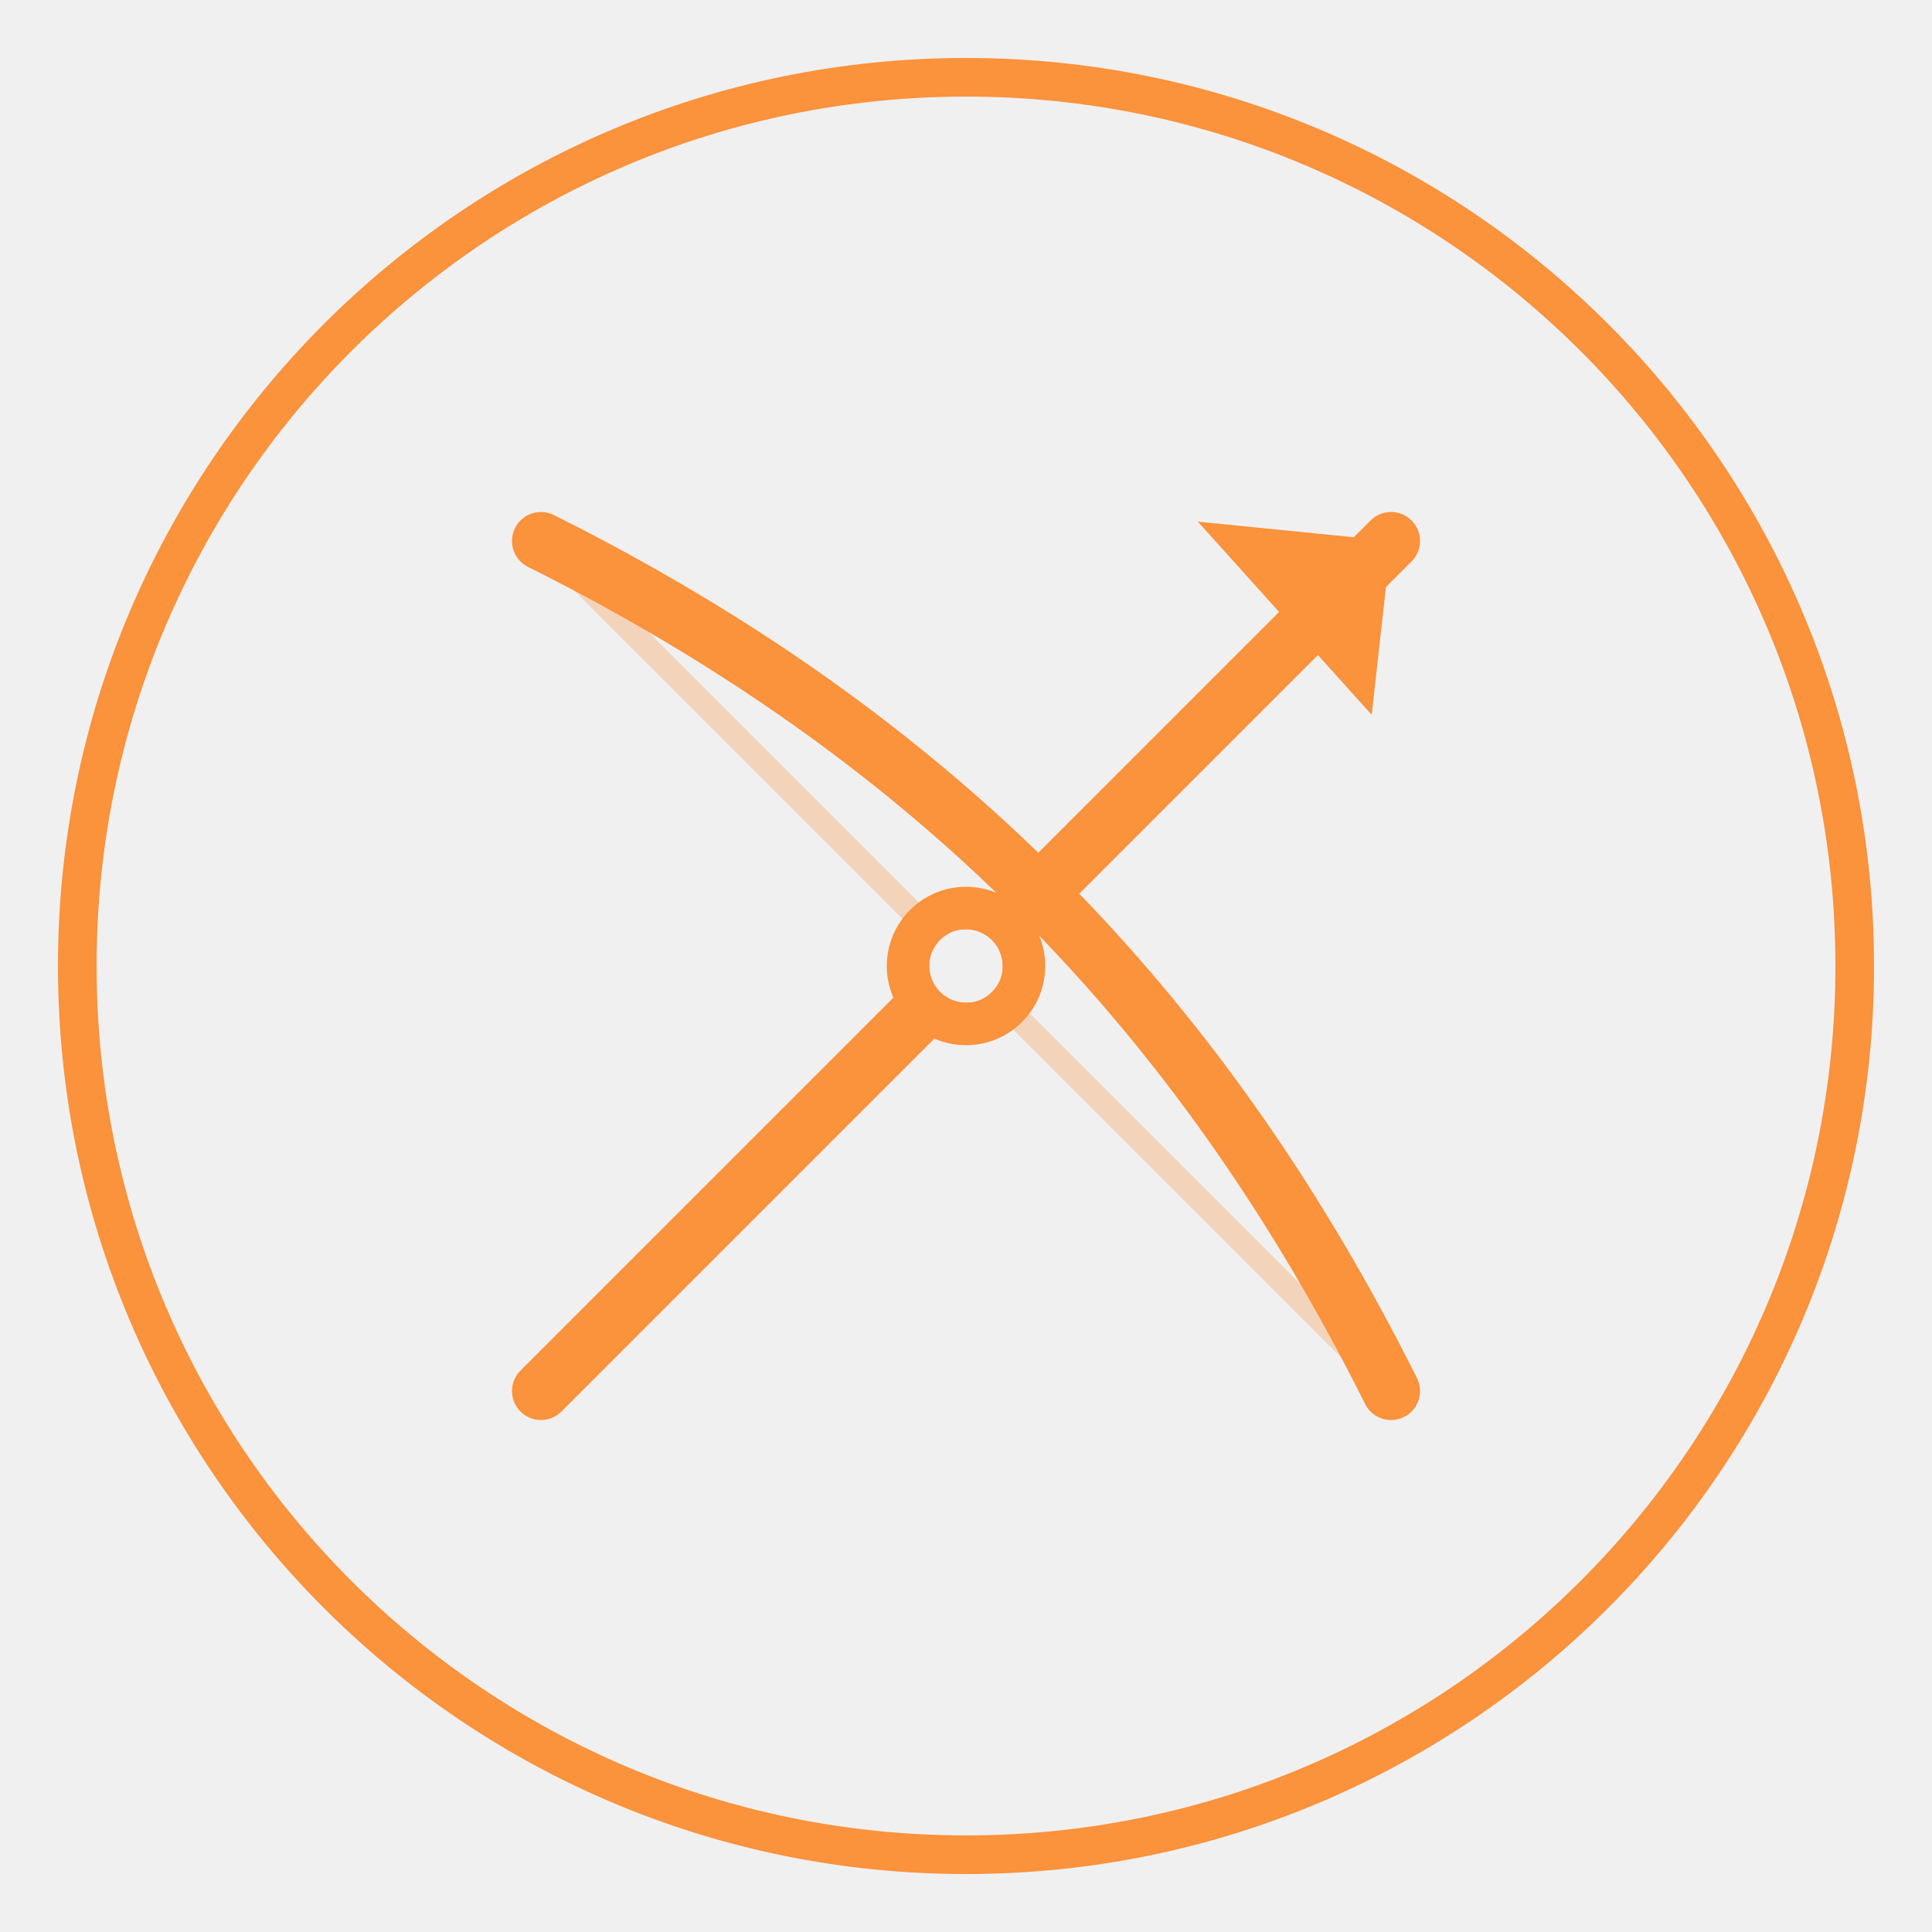
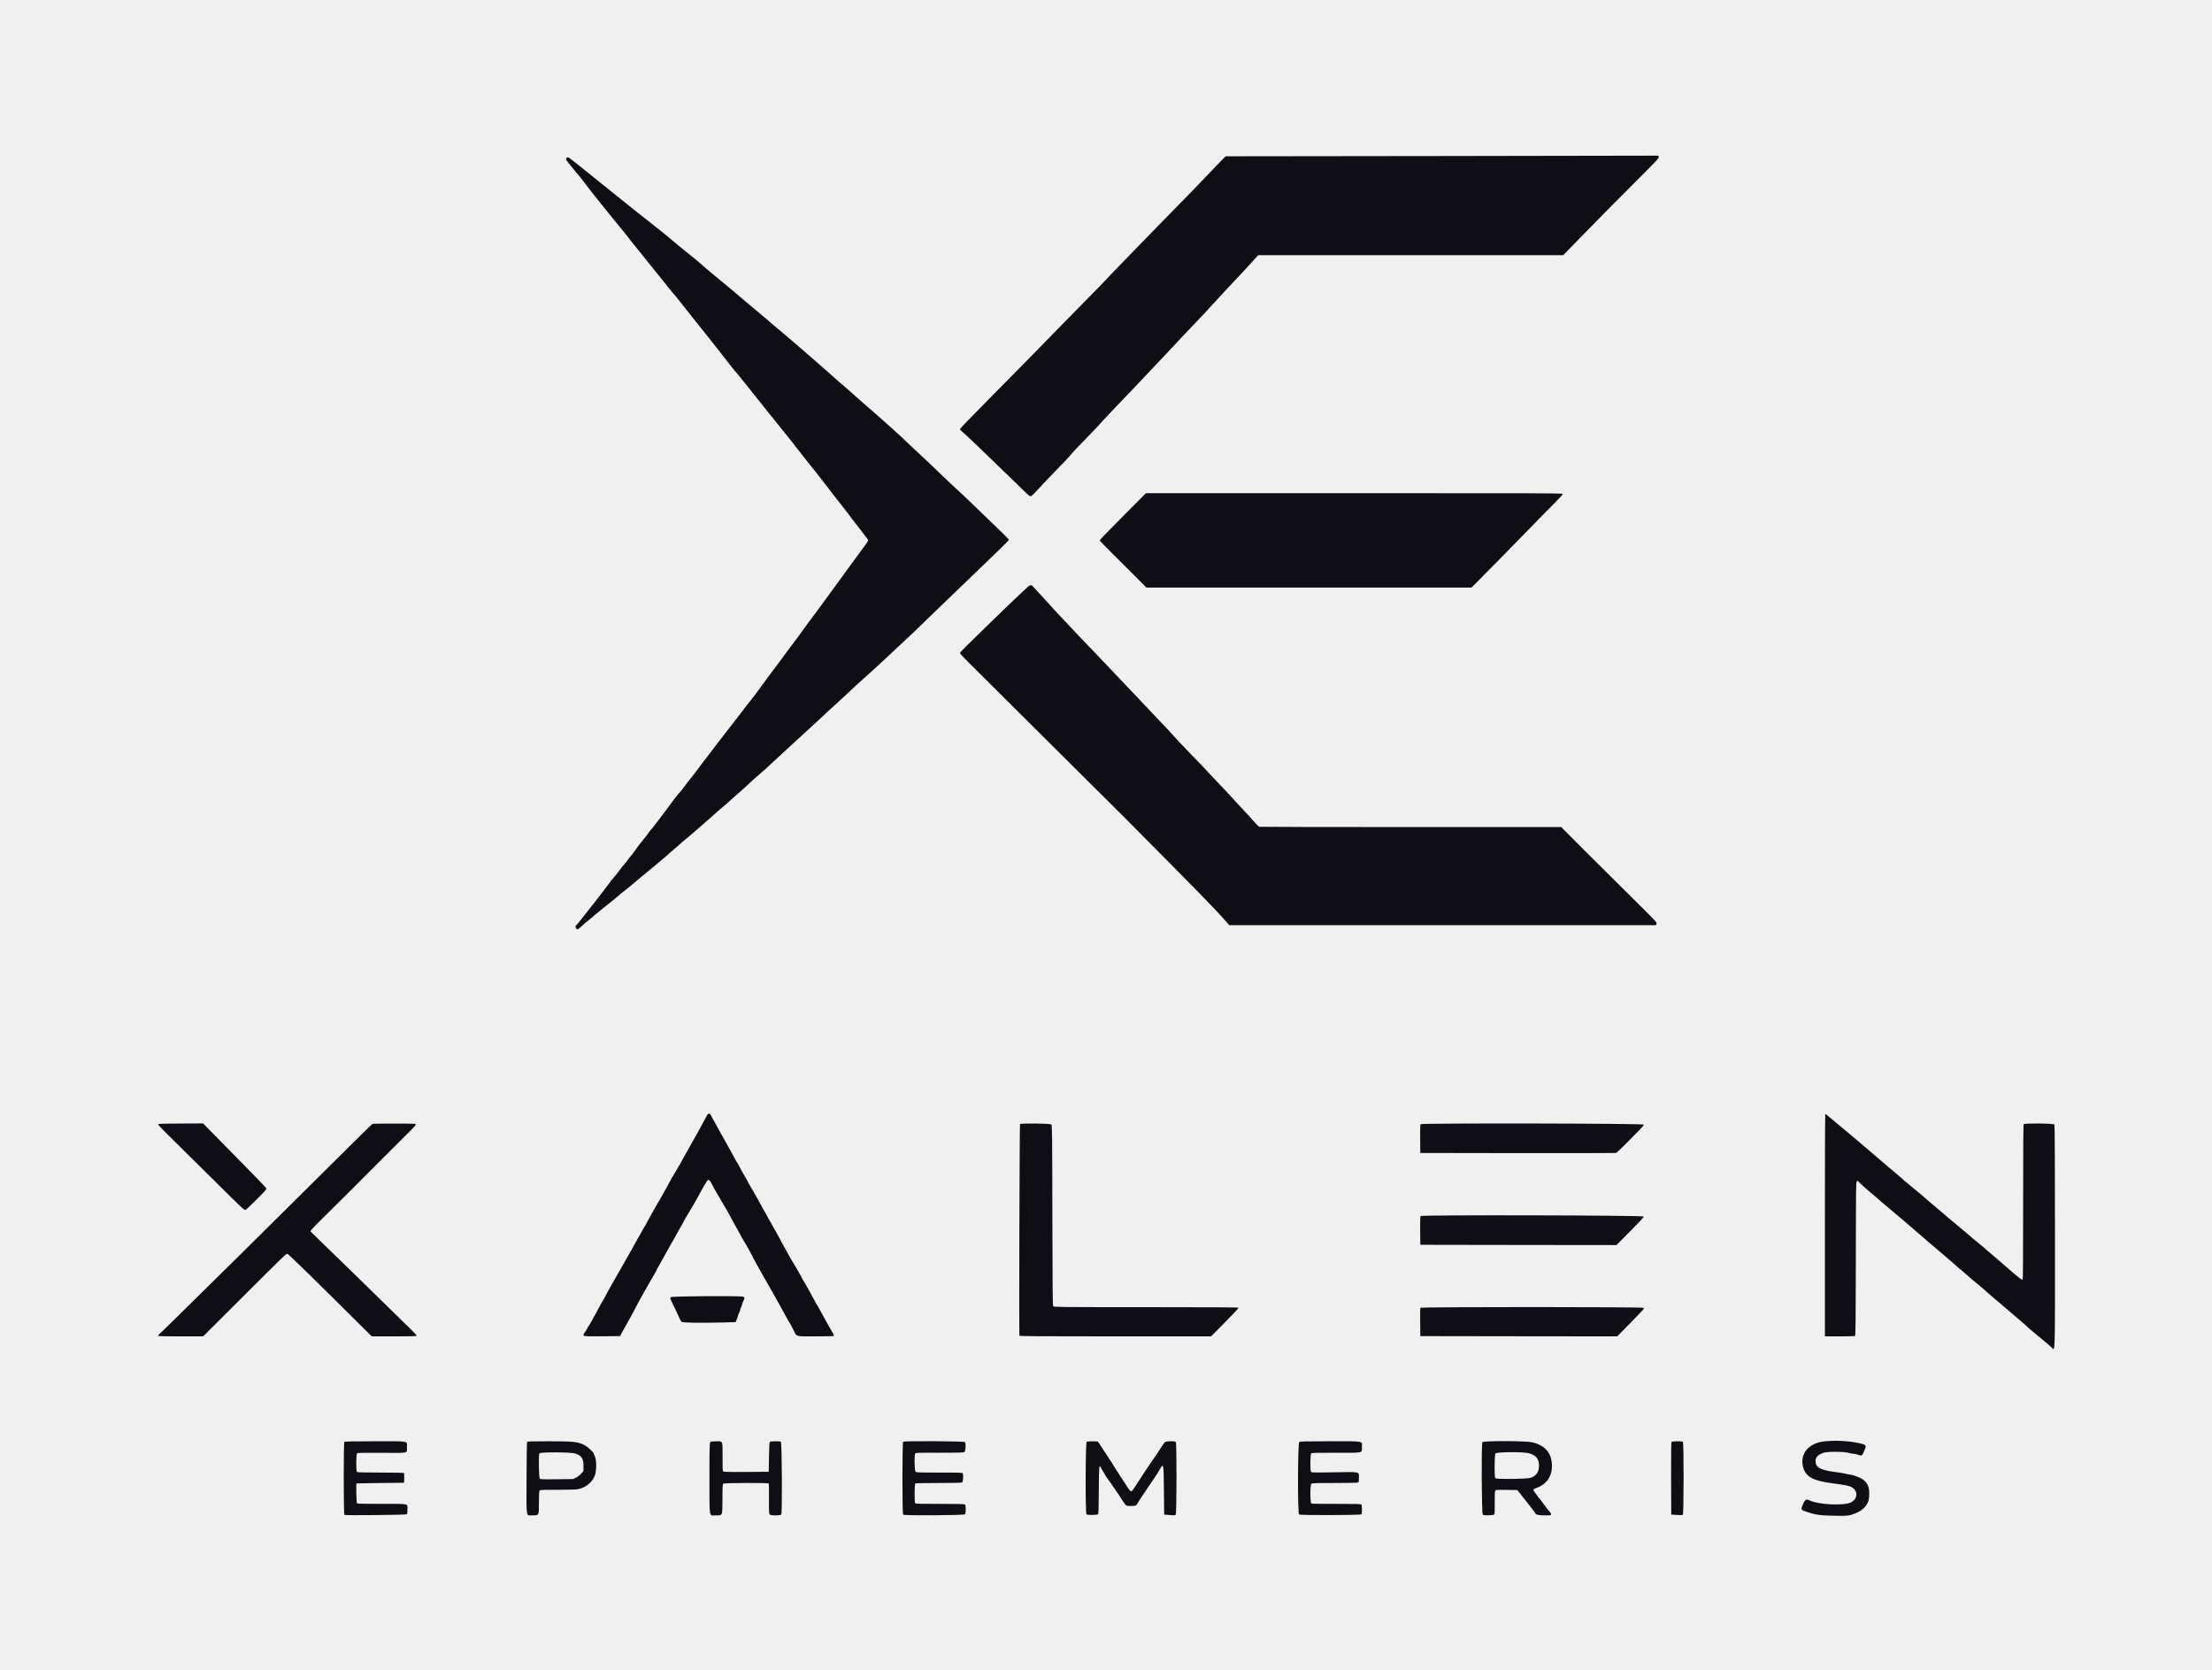
- <svg xmlns="http://www.w3.org/2000/svg" width="1024" height="1024" viewBox="0 0 100 100" role="img" aria-labelledby="t">
-   <defs>
-     <mask id="hole">
-       <rect width="100" height="100" fill="white" />
-       <circle cx="50" cy="50" r="1.9" fill="black" />
-     </mask>
-   </defs>
-   <circle cx="50" cy="50" r="46" fill="none" stroke="#FB923C" stroke-width="2" />
-   <g mask="url(#hole)">
-     <line x1="28" y1="28" x2="72" y2="72" stroke="#FB923C" stroke-width="1.2" stroke-linecap="round" opacity="0.3" />
-     <line x1="72" y1="28" x2="28" y2="72" stroke="#FB923C" stroke-width="3" stroke-linecap="round" />
-     <polygon points="72,28 62,27 71,37" fill="#FB923C" />
-     <path d="M28 28 C48 38, 62 52, 72 72" stroke="#FB923C" stroke-width="3" stroke-linecap="round" fill="none" />
+ <svg xmlns="http://www.w3.org/2000/svg" width="1060" height="800" viewBox="-200 -200 4240 3200" role="img" aria-labelledby="t">
+   <g transform="translate(0,2800) scale(0.1,-0.1)" fill="#0F0E14" stroke="none">
+     <path d="M25619 27010 l-4126 -5 -138 -140 c-75 -77 -191 -198 -258 -270 -67 -71 -165 -173 -217 -226 -52 -52 -248 -253 -435 -445 -187 -192 -396 -406 -465 -476 -69 -69 -189 -193 -267 -275 -77 -81 -205 -213 -284 -293 -78 -80 -186 -192 -239 -250 -53 -58 -186 -195 -296 -305 -182 -184 -717 -729 -1174 -1198 -102 -105 -439 -446 -750 -760 -311 -313 -566 -577 -568 -587 -2 -10 6 -24 17 -32 11 -8 66 -56 122 -108 96 -89 179 -168 594 -571 88 -86 205 -198 260 -250 54 -52 152 -147 217 -211 85 -85 125 -118 142 -118 18 0 57 37 161 151 76 83 221 236 324 341 222 228 191 195 281 298 84 97 128 143 329 348 79 81 178 185 220 232 87 96 199 218 251 270 19 20 112 117 205 215 94 98 186 194 205 214 19 20 69 72 110 116 69 75 293 311 445 470 37 39 111 117 164 175 53 58 143 155 201 215 525 552 455 477 635 675 158 174 247 269 550 590 44 47 114 123 155 169 41 46 87 97 102 112 l26 29 2924 0 2923 0 245 252 c393 405 910 928 1263 1278 333 331 357 360 305 374 -13 3 -25 5 -28 3 -3 -1 -1862 -4 -4131 -7z M8867 26978 c-28 -15 -19 -45 31 -103 39 -46 83 -99 137 -167 6 -7 33 -40 61 -73 28 -33 86 -107 129 -165 43 -58 104 -136 135 -175 31 -38 168 -209 305 -380 137 -170 259 -320 271 -333 13 -13 51 -60 85 -105 34 -45 66 -86 71 -92 70 -87 259 -322 419 -520 110 -137 208 -259 218 -270 10 -11 42 -51 71 -90 30 -38 68 -86 85 -105 16 -20 51 -60 77 -90 26 -30 57 -69 70 -87 13 -17 51 -67 86 -110 35 -43 155 -195 269 -338 113 -143 212 -267 220 -275 7 -8 61 -76 118 -150 57 -74 112 -144 121 -154 9 -10 55 -69 101 -130 46 -61 99 -127 116 -146 32 -34 184 -220 223 -271 26 -36 726 -908 752 -939 12 -14 87 -108 167 -210 226 -290 376 -480 420 -531 22 -26 75 -94 118 -151 128 -168 246 -320 280 -362 18 -21 48 -60 67 -85 19 -25 58 -74 85 -108 28 -34 73 -93 100 -130 28 -37 53 -72 57 -78 5 -5 36 -46 71 -90 35 -44 84 -107 108 -140 24 -34 50 -67 57 -75 35 -41 72 -94 72 -102 0 -17 -23 -53 -99 -153 -41 -55 -122 -165 -179 -245 -58 -80 -120 -165 -139 -190 -28 -37 -173 -235 -498 -683 -17 -23 -98 -132 -180 -242 -83 -110 -163 -220 -180 -245 -16 -25 -77 -107 -135 -184 -117 -154 -143 -189 -194 -261 -20 -27 -85 -115 -145 -195 -60 -80 -127 -169 -148 -197 -60 -83 -121 -166 -138 -188 -8 -11 -43 -58 -77 -105 -55 -76 -127 -170 -161 -210 -23 -27 -102 -129 -162 -210 -33 -44 -141 -184 -240 -310 -99 -127 -207 -266 -240 -310 -33 -45 -94 -124 -135 -178 -123 -159 -224 -291 -240 -317 -9 -13 -30 -40 -48 -62 -49 -59 -185 -235 -204 -263 -15 -24 -59 -76 -92 -110 -8 -8 -35 -42 -60 -75 -25 -33 -52 -69 -60 -80 -9 -11 -53 -71 -98 -133 -46 -63 -119 -160 -163 -216 -44 -56 -89 -115 -100 -130 -11 -15 -37 -46 -57 -69 -21 -23 -38 -45 -38 -48 0 -5 -65 -90 -107 -139 -38 -44 -106 -133 -148 -195 -54 -77 -53 -75 -96 -125 -17 -19 -41 -51 -54 -70 -13 -19 -39 -53 -60 -75 -20 -22 -44 -51 -53 -65 -29 -43 -133 -174 -168 -210 -19 -19 -34 -37 -34 -41 0 -3 -37 -54 -82 -112 -46 -59 -110 -143 -143 -187 -33 -44 -73 -95 -88 -113 -15 -17 -42 -51 -60 -75 -78 -105 -281 -358 -293 -365 -28 -16 -4 -78 29 -77 7 1 43 30 82 66 38 36 94 84 125 107 53 41 105 85 141 118 13 13 223 182 354 286 11 9 47 39 80 68 33 29 91 76 130 105 38 29 74 58 80 65 5 6 48 42 95 80 47 38 90 74 95 80 6 6 71 60 145 120 74 59 140 113 145 119 6 6 59 51 119 100 60 49 123 103 140 120 17 17 58 53 91 80 33 28 83 70 110 94 28 25 64 57 80 72 17 14 70 59 118 98 49 40 95 78 101 85 7 6 42 37 76 67 35 30 87 75 115 100 28 25 82 72 120 105 69 60 80 70 151 135 22 19 66 57 99 84 33 27 67 57 76 65 9 9 47 43 84 76 133 116 271 239 320 286 28 26 64 59 80 74 17 15 46 42 65 59 19 18 62 54 95 82 33 27 74 63 91 79 103 97 318 296 634 585 57 52 108 100 114 105 6 6 52 47 101 92 50 44 115 105 146 134 97 93 280 262 389 359 58 52 139 126 180 166 182 173 183 174 325 299 49 44 97 87 105 95 9 8 61 56 116 105 54 50 140 128 189 175 50 47 124 116 165 154 213 195 498 466 654 621 34 33 113 110 176 170 177 169 584 561 670 645 42 41 112 109 156 150 292 277 544 525 544 534 0 11 -173 183 -360 359 -58 55 -172 165 -255 246 -136 134 -380 363 -479 451 -22 19 -103 96 -180 171 -208 202 -373 358 -446 424 -36 32 -108 99 -160 149 -156 149 -241 228 -305 285 -33 30 -96 86 -140 126 -44 40 -100 90 -124 111 -25 22 -68 59 -96 84 -28 25 -114 99 -190 165 -77 66 -171 149 -210 185 -78 72 -145 130 -286 250 -29 25 -67 58 -84 73 -32 31 -311 277 -409 361 -33 28 -64 56 -70 61 -9 9 -93 82 -266 231 -39 34 -192 164 -253 216 -30 26 -95 80 -144 120 -48 40 -92 77 -98 83 -12 14 -191 166 -265 225 -30 25 -87 72 -125 105 -39 33 -95 80 -125 105 -104 87 -195 165 -200 170 -3 4 -43 37 -90 75 -47 38 -112 91 -145 120 -33 28 -94 78 -135 112 -41 34 -84 69 -95 79 -11 11 -45 39 -75 63 -30 25 -59 50 -65 56 -23 25 -215 185 -324 269 -73 57 -228 185 -296 245 -57 50 -190 157 -299 241 -60 46 -117 91 -127 101 -9 9 -43 36 -75 60 -33 23 -124 96 -204 160 -163 132 -178 144 -560 450 -151 121 -363 291 -470 378 -211 169 -218 174 -243 159z M19575 20156 c-401 -403 -495 -501 -495 -516 0 -4 111 -118 246 -252 135 -133 337 -334 447 -445 l201 -203 3116 0 3115 0 35 33 c53 49 1027 1042 1176 1197 71 74 222 229 337 343 135 135 207 213 203 223 -5 12 -538 14 -3998 13 l-3993 0 -390 -393z M17629 18687 c-58 -56 -132 -126 -165 -156 -76 -70 -240 -228 -535 -516 -129 -126 -302 -294 -382 -373 -81 -78 -147 -149 -147 -158 0 -8 74 -88 164 -177 145 -143 2945 -2928 2985 -2968 1484 -1494 1735 -1752 1950 -1996 l64 -73 4089 0 4088 0 12 26 c12 26 1 37 -487 520 -626 619 -1271 1262 -1308 1303 l-27 31 -2889 0 c-1589 0 -2896 3 -2905 6 -8 3 -50 45 -92 92 -42 48 -124 139 -183 201 -58 63 -133 144 -167 180 -33 37 -94 102 -134 146 -41 44 -79 85 -85 91 -5 6 -55 58 -110 116 -55 57 -124 131 -154 163 -79 87 -213 227 -396 415 -155 159 -278 290 -340 362 -44 50 -161 175 -299 318 -67 69 -179 188 -251 265 -71 76 -184 195 -250 264 -67 70 -161 169 -210 221 -128 135 -424 447 -465 490 -19 20 -80 83 -135 140 -54 58 -151 159 -215 225 -63 67 -173 183 -245 260 -71 76 -139 148 -150 159 -11 12 -63 68 -115 126 -51 58 -99 110 -105 116 -5 6 -53 57 -105 114 -52 57 -109 118 -126 137 -45 48 -58 43 -175 -70z M11573 8654 c-7 -3 -28 -38 -48 -77 -20 -40 -57 -108 -81 -152 -25 -44 -52 -93 -60 -110 -8 -16 -26 -48 -39 -70 -13 -22 -31 -53 -40 -70 -8 -16 -27 -48 -40 -70 -13 -22 -31 -53 -39 -70 -9 -16 -20 -37 -25 -45 -12 -17 -134 -238 -145 -260 -4 -8 -17 -31 -29 -51 -87 -143 -230 -393 -248 -432 -5 -12 -20 -40 -34 -62 -13 -22 -31 -53 -39 -70 -9 -16 -20 -37 -25 -45 -6 -8 -34 -57 -63 -108 -29 -51 -63 -109 -75 -130 -13 -20 -28 -48 -35 -62 -7 -14 -38 -71 -70 -127 -32 -56 -58 -105 -58 -109 0 -4 -6 -15 -14 -23 -7 -9 -35 -56 -61 -106 -26 -49 -53 -97 -59 -105 -7 -8 -17 -26 -24 -40 -7 -14 -16 -32 -22 -40 -5 -8 -39 -69 -75 -135 -36 -66 -70 -127 -76 -135 -5 -8 -16 -28 -25 -45 -8 -16 -26 -48 -40 -70 -13 -22 -31 -53 -40 -70 -8 -16 -26 -48 -40 -70 -13 -22 -31 -53 -40 -70 -8 -16 -26 -48 -40 -70 -13 -22 -31 -53 -40 -70 -8 -16 -26 -48 -40 -70 -13 -22 -31 -53 -40 -70 -8 -16 -26 -48 -39 -70 -13 -22 -38 -69 -56 -105 -18 -36 -38 -72 -45 -80 -6 -8 -35 -60 -65 -115 -63 -120 -84 -157 -115 -210 -12 -22 -37 -67 -54 -100 -18 -32 -40 -70 -51 -83 -10 -14 -19 -28 -19 -33 0 -5 -19 -35 -41 -68 -66 -96 -83 -92 318 -89 l348 3 22 40 c12 22 29 54 38 70 18 35 40 74 95 170 22 39 50 88 61 110 11 22 40 76 64 120 24 44 59 112 79 150 20 39 47 88 61 110 13 22 31 54 39 70 9 17 27 48 40 70 14 22 32 54 40 70 9 17 20 37 25 45 6 8 33 56 61 105 28 50 55 97 61 105 5 8 14 26 20 40 5 14 21 43 34 65 14 22 28 47 31 55 8 17 131 237 145 260 5 8 16 29 25 45 8 17 26 48 40 70 13 22 31 54 40 70 8 17 26 48 39 70 13 22 35 62 49 88 14 26 44 79 66 116 22 38 45 80 50 93 6 12 21 39 33 59 12 20 40 66 62 103 22 37 50 84 62 104 13 20 30 51 39 67 8 17 26 48 40 70 13 22 31 54 39 70 69 134 175 315 185 315 26 0 43 -19 76 -83 20 -40 46 -89 58 -109 43 -75 222 -381 243 -416 12 -20 31 -55 42 -77 25 -49 88 -164 147 -267 24 -43 49 -88 55 -100 5 -13 21 -41 34 -63 14 -22 31 -51 38 -65 7 -14 25 -45 41 -69 16 -25 35 -58 43 -75 8 -17 25 -49 38 -71 23 -38 35 -61 50 -95 3 -8 19 -37 35 -65 15 -27 43 -77 60 -110 18 -33 42 -77 54 -97 67 -116 164 -285 170 -298 4 -8 18 -33 31 -55 13 -22 33 -56 43 -75 10 -19 34 -62 53 -95 54 -97 88 -158 105 -190 8 -16 26 -48 39 -70 13 -22 38 -67 55 -100 18 -33 36 -65 42 -72 11 -13 39 -65 91 -168 64 -126 24 -115 422 -115 207 0 346 4 350 10 5 8 -29 72 -116 218 -9 15 -34 61 -56 102 -122 225 -157 286 -169 301 -8 8 -14 19 -14 23 0 4 -18 38 -39 74 -21 37 -53 94 -70 127 -60 113 -106 194 -119 207 -6 6 -12 16 -12 20 0 10 -148 270 -195 343 -28 44 -67 113 -127 225 -10 19 -23 42 -28 50 -5 8 -37 67 -71 130 -99 186 -109 202 -118 214 -5 6 -25 43 -46 81 -20 39 -40 75 -45 80 -4 6 -22 37 -39 70 -18 33 -36 67 -41 75 -20 33 -90 159 -119 215 -18 33 -43 78 -56 100 -14 22 -32 54 -40 70 -15 32 -28 53 -57 97 -10 15 -31 53 -48 85 -44 83 -89 164 -108 193 -17 27 -49 86 -90 165 -14 28 -31 57 -38 65 -7 8 -26 42 -43 75 -18 33 -36 67 -41 75 -12 20 -97 173 -127 230 -13 25 -35 63 -48 85 -13 22 -27 47 -31 55 -4 8 -28 51 -52 95 -25 44 -56 100 -69 125 -14 25 -35 63 -48 85 -13 22 -31 55 -39 73 -14 30 -26 36 -53 26z M32987 8643 c-4 -3 -7 -962 -7 -2130 l0 -2123 283 0 c155 0 288 4 295 8 10 7 13 312 15 1482 2 1429 3 1473 21 1484 14 8 20 8 23 -1 4 -11 178 -168 288 -258 33 -27 78 -66 99 -85 22 -19 51 -45 65 -57 14 -13 33 -28 41 -35 8 -7 44 -37 80 -67 36 -29 89 -74 119 -100 61 -51 127 -107 193 -163 24 -20 55 -47 69 -60 48 -43 164 -143 224 -193 33 -27 67 -56 76 -64 18 -18 94 -84 194 -167 39 -33 84 -71 100 -85 17 -15 80 -69 140 -120 135 -116 173 -148 199 -174 12 -11 58 -50 104 -88 45 -37 90 -75 100 -85 44 -41 104 -93 207 -176 60 -49 115 -95 120 -101 9 -11 98 -88 225 -196 30 -26 107 -91 170 -144 63 -54 117 -101 120 -104 3 -4 46 -40 95 -80 77 -63 214 -183 262 -230 8 -7 56 -48 107 -90 163 -133 270 -224 308 -259 74 -70 68 -267 68 2113 0 1342 -4 2143 -10 2154 -12 24 -571 29 -590 6 -7 -9 -10 -452 -10 -1493 0 -1032 -3 -1483 -10 -1487 -14 -8 -92 53 -285 223 -17 15 -59 52 -95 82 -36 30 -72 61 -81 70 -9 8 -36 31 -60 52 -96 80 -214 182 -219 188 -3 3 -54 46 -115 95 -60 48 -114 93 -120 99 -9 10 -191 164 -285 241 -20 17 -44 37 -52 45 -9 8 -28 24 -44 35 -16 11 -51 40 -79 65 -87 77 -127 110 -215 184 -47 39 -90 76 -96 81 -14 13 -108 94 -203 176 -41 35 -126 106 -190 157 -64 52 -118 97 -121 100 -6 8 -122 108 -205 177 -33 27 -73 62 -90 76 -16 15 -82 71 -145 124 -178 151 -215 182 -345 295 -67 58 -169 144 -226 191 -57 48 -193 161 -302 253 -108 91 -199 166 -201 166 -1 0 -6 -3 -9 -7z M1042 8462 c-24 -8 -7 -27 254 -285 147 -144 519 -512 828 -819 553 -548 561 -556 586 -542 14 7 110 99 214 203 166 165 189 192 180 210 -5 11 -207 222 -450 468 -242 246 -513 521 -601 611 l-160 163 -419 -2 c-231 -1 -425 -4 -432 -7z M5138 8462 c-9 -4 -521 -509 -1137 -1122 -617 -613 -1255 -1245 -1418 -1405 -358 -351 -928 -912 -1223 -1205 -119 -118 -242 -237 -273 -265 -31 -27 -57 -55 -57 -62 0 -10 92 -13 432 -13 l432 0 616 614 c945 943 978 976 1000 968 25 -9 613 -584 1420 -1388 l196 -194 426 0 c293 0 429 3 433 11 4 6 -37 53 -91 106 -55 52 -292 285 -529 517 -236 232 -500 490 -585 572 -198 191 -439 425 -658 639 l-172 168 16 26 c9 14 85 93 168 175 289 284 740 733 1145 1141 225 226 472 472 550 549 137 134 155 158 128 169 -20 7 -800 7 -819 -1z M17552 8457 c-9 -10 -20 -3786 -12 -4054 0 -10 374 -13 1837 -13 l1837 0 266 268 c146 148 264 274 262 280 -3 9 -423 12 -1772 12 -1632 0 -1769 1 -1781 17 -12 13 -14 297 -17 1742 -2 1517 -5 1728 -18 1741 -21 21 -585 28 -602 7z M25231 8456 c-8 -9 -11 -92 -9 -282 l3 -269 1865 -3 c1026 -1 1874 0 1886 3 11 2 99 85 195 182 95 98 211 216 257 261 50 51 82 90 80 100 -5 24 -4258 31 -4277 8z M25231 6696 c-8 -9 -11 -92 -9 -282 l3 -269 1880 -3 1880 -2 263 265 c180 181 262 270 260 282 -5 24 -4257 33 -4277 9z M10860 5141 c-18 -16 -18 -17 10 -76 16 -33 34 -71 39 -85 6 -14 15 -32 21 -40 5 -8 21 -42 36 -75 55 -125 85 -185 98 -197 16 -17 393 -22 779 -12 l258 7 10 26 c5 14 14 35 19 46 5 11 14 39 20 62 6 23 14 45 19 47 5 3 12 23 16 43 3 21 13 47 20 59 7 12 17 39 21 60 4 21 15 52 26 69 23 39 23 62 -2 75 -38 20 -1366 12 -1390 -9z M25225 4937 c-3 -7 -4 -131 -3 -277 l3 -265 1887 -3 1887 -2 169 172 c348 355 352 361 341 375 -16 19 -4277 20 -4284 0z M32985 2380 c-318 -29 -496 -243 -420 -504 54 -184 188 -254 585 -305 182 -23 279 -42 323 -61 141 -63 148 -221 14 -298 -129 -73 -640 -49 -811 39 -50 26 -74 11 -111 -68 -49 -107 -47 -117 35 -145 183 -65 268 -79 541 -85 269 -6 303 -2 427 47 154 62 245 167 258 298 18 193 -19 289 -138 362 -53 33 -182 80 -219 80 -14 0 -52 7 -84 16 -33 8 -96 20 -140 25 -320 39 -422 82 -441 185 -17 92 26 149 145 192 80 28 401 27 495 -3 27 -8 67 -15 88 -15 21 0 55 -7 75 -15 80 -34 89 -28 139 100 33 81 23 91 -128 122 -193 41 -418 52 -633 33z M4601 2367 c-17 -21 -16 -1388 1 -1398 20 -13 1179 -1 1195 12 9 8 13 36 13 86 0 125 51 113 -488 113 -351 0 -471 3 -480 12 -10 10 -19 371 -9 380 1 1 207 5 457 8 l455 5 3 89 c2 49 -1 93 -6 98 -4 4 -205 8 -447 8 -305 0 -442 4 -452 11 -20 17 -19 342 2 359 11 9 124 11 475 9 529 -4 480 -15 480 104 0 130 69 117 -604 117 -473 0 -586 -3 -595 -13z M8103 2368 c-4 -7 -9 -316 -10 -687 -3 -792 -14 -721 110 -721 132 0 127 -10 127 241 0 126 4 218 10 230 10 18 25 19 344 19 196 0 356 4 391 11 138 25 261 118 318 238 42 88 47 311 9 393 -12 26 -22 51 -22 56 0 20 -121 130 -171 156 -128 66 -216 76 -679 76 -324 0 -421 -3 -427 -12z m922 -222 c122 -38 160 -96 159 -238 l0 -98 -41 -47 c-24 -29 -63 -60 -99 -78 l-59 -29 -311 -4 c-279 -3 -313 -2 -327 13 -19 19 -26 450 -8 483 14 27 599 25 686 -2z M11617 2367 c-16 -11 -18 -60 -18 -697 1 -793 -14 -710 123 -710 132 0 124 -21 126 315 1 251 3 281 19 292 22 17 858 19 868 3 4 -6 6 -138 5 -294 -1 -248 1 -286 15 -300 24 -23 196 -23 220 0 21 21 14 1382 -8 1396 -17 11 -189 10 -207 -2 -13 -8 -16 -55 -20 -292 l-5 -283 -431 -3 c-370 -2 -433 0 -444 13 -9 10 -11 83 -10 276 1 318 9 299 -125 299 -58 0 -98 -5 -108 -13z M15312 2372 c-18 -12 -19 -1377 -1 -1399 17 -20 1159 -13 1184 7 20 17 22 172 1 189 -10 8 -141 11 -476 11 -358 -1 -465 2 -477 11 -16 14 -15 352 1 378 5 8 137 11 442 11 281 0 442 4 455 10 19 11 29 133 13 174 -5 14 -54 16 -449 16 -399 0 -444 2 -456 17 -20 24 -26 321 -7 346 13 18 39 18 469 17 376 -1 458 2 473 13 27 20 34 167 10 192 -17 17 -1155 23 -1182 7z M18830 2370 c-24 -15 -28 -1371 -4 -1391 20 -16 201 -14 221 3 10 8 13 117 15 461 3 462 7 507 41 430 6 -15 29 -54 50 -86 20 -31 37 -61 38 -65 0 -4 16 -27 34 -52 31 -41 69 -96 198 -283 26 -37 47 -69 47 -71 0 -7 90 -139 107 -158 13 -15 33 -18 104 -18 96 0 102 4 149 92 8 15 27 45 41 65 14 21 61 90 103 153 42 63 104 153 136 200 33 47 83 125 111 173 86 148 83 158 89 -383 l5 -465 104 -9 c96 -8 105 -7 118 9 18 26 20 1374 1 1393 -18 18 -178 16 -205 -3 -12 -8 -36 -39 -53 -68 -17 -28 -56 -88 -86 -132 -30 -44 -60 -88 -67 -99 -7 -10 -19 -28 -28 -40 -14 -18 -125 -182 -154 -228 -5 -8 -35 -53 -65 -100 -30 -46 -59 -91 -65 -100 -5 -10 -22 -35 -37 -57 -16 -23 -40 -59 -54 -81 -41 -62 -55 -54 -144 89 -25 39 -87 135 -139 214 -51 78 -96 148 -99 156 -3 8 -57 91 -119 184 -63 94 -126 191 -141 216 -14 25 -31 49 -37 53 -15 11 -197 9 -215 -2z M22905 2366 c-30 -22 -34 -1368 -4 -1389 25 -18 1173 -15 1194 3 14 12 15 166 1 188 -6 10 -117 12 -474 12 -257 -1 -475 2 -485 6 -25 9 -26 354 -1 378 14 14 68 16 445 16 266 0 437 4 449 10 16 8 18 22 18 90 0 122 36 114 -476 105 -399 -6 -429 -6 -442 10 -20 24 -16 333 4 353 10 10 107 13 478 12 536 -1 490 -11 493 107 3 124 62 113 -608 113 -472 0 -577 -2 -592 -14z M26415 2363 c-22 -21 -15 -1364 7 -1390 15 -18 200 -15 219 4 9 9 11 70 10 222 -2 138 2 217 9 231 11 20 17 20 217 18 l207 -3 50 -61 c28 -34 98 -124 156 -199 58 -76 113 -146 123 -158 9 -11 17 -23 17 -26 0 -27 64 -41 179 -41 120 0 121 0 121 23 0 13 -13 36 -30 52 -16 16 -42 47 -57 69 -15 23 -30 43 -33 46 -4 3 -22 27 -41 54 -18 27 -45 61 -58 75 -13 14 -31 37 -39 51 -9 14 -32 44 -50 67 -42 52 -38 65 25 87 207 73 312 234 300 458 -12 220 -135 359 -374 418 -114 28 -930 31 -958 3z m893 -213 c136 -37 192 -108 192 -240 0 -116 -50 -190 -157 -230 -65 -24 -658 -31 -681 -8 -19 19 -17 447 2 473 22 32 532 36 644 5z M30041 2366 c-8 -9 -10 -202 -9 -702 l3 -689 104 -7 c72 -6 108 -4 118 3 18 16 20 1378 1 1397 -18 18 -202 16 -217 -2z" />
  </g>
-   <circle cx="50" cy="50" r="3" fill="none" stroke="#FB923C" stroke-width="2.2" />
</svg>
